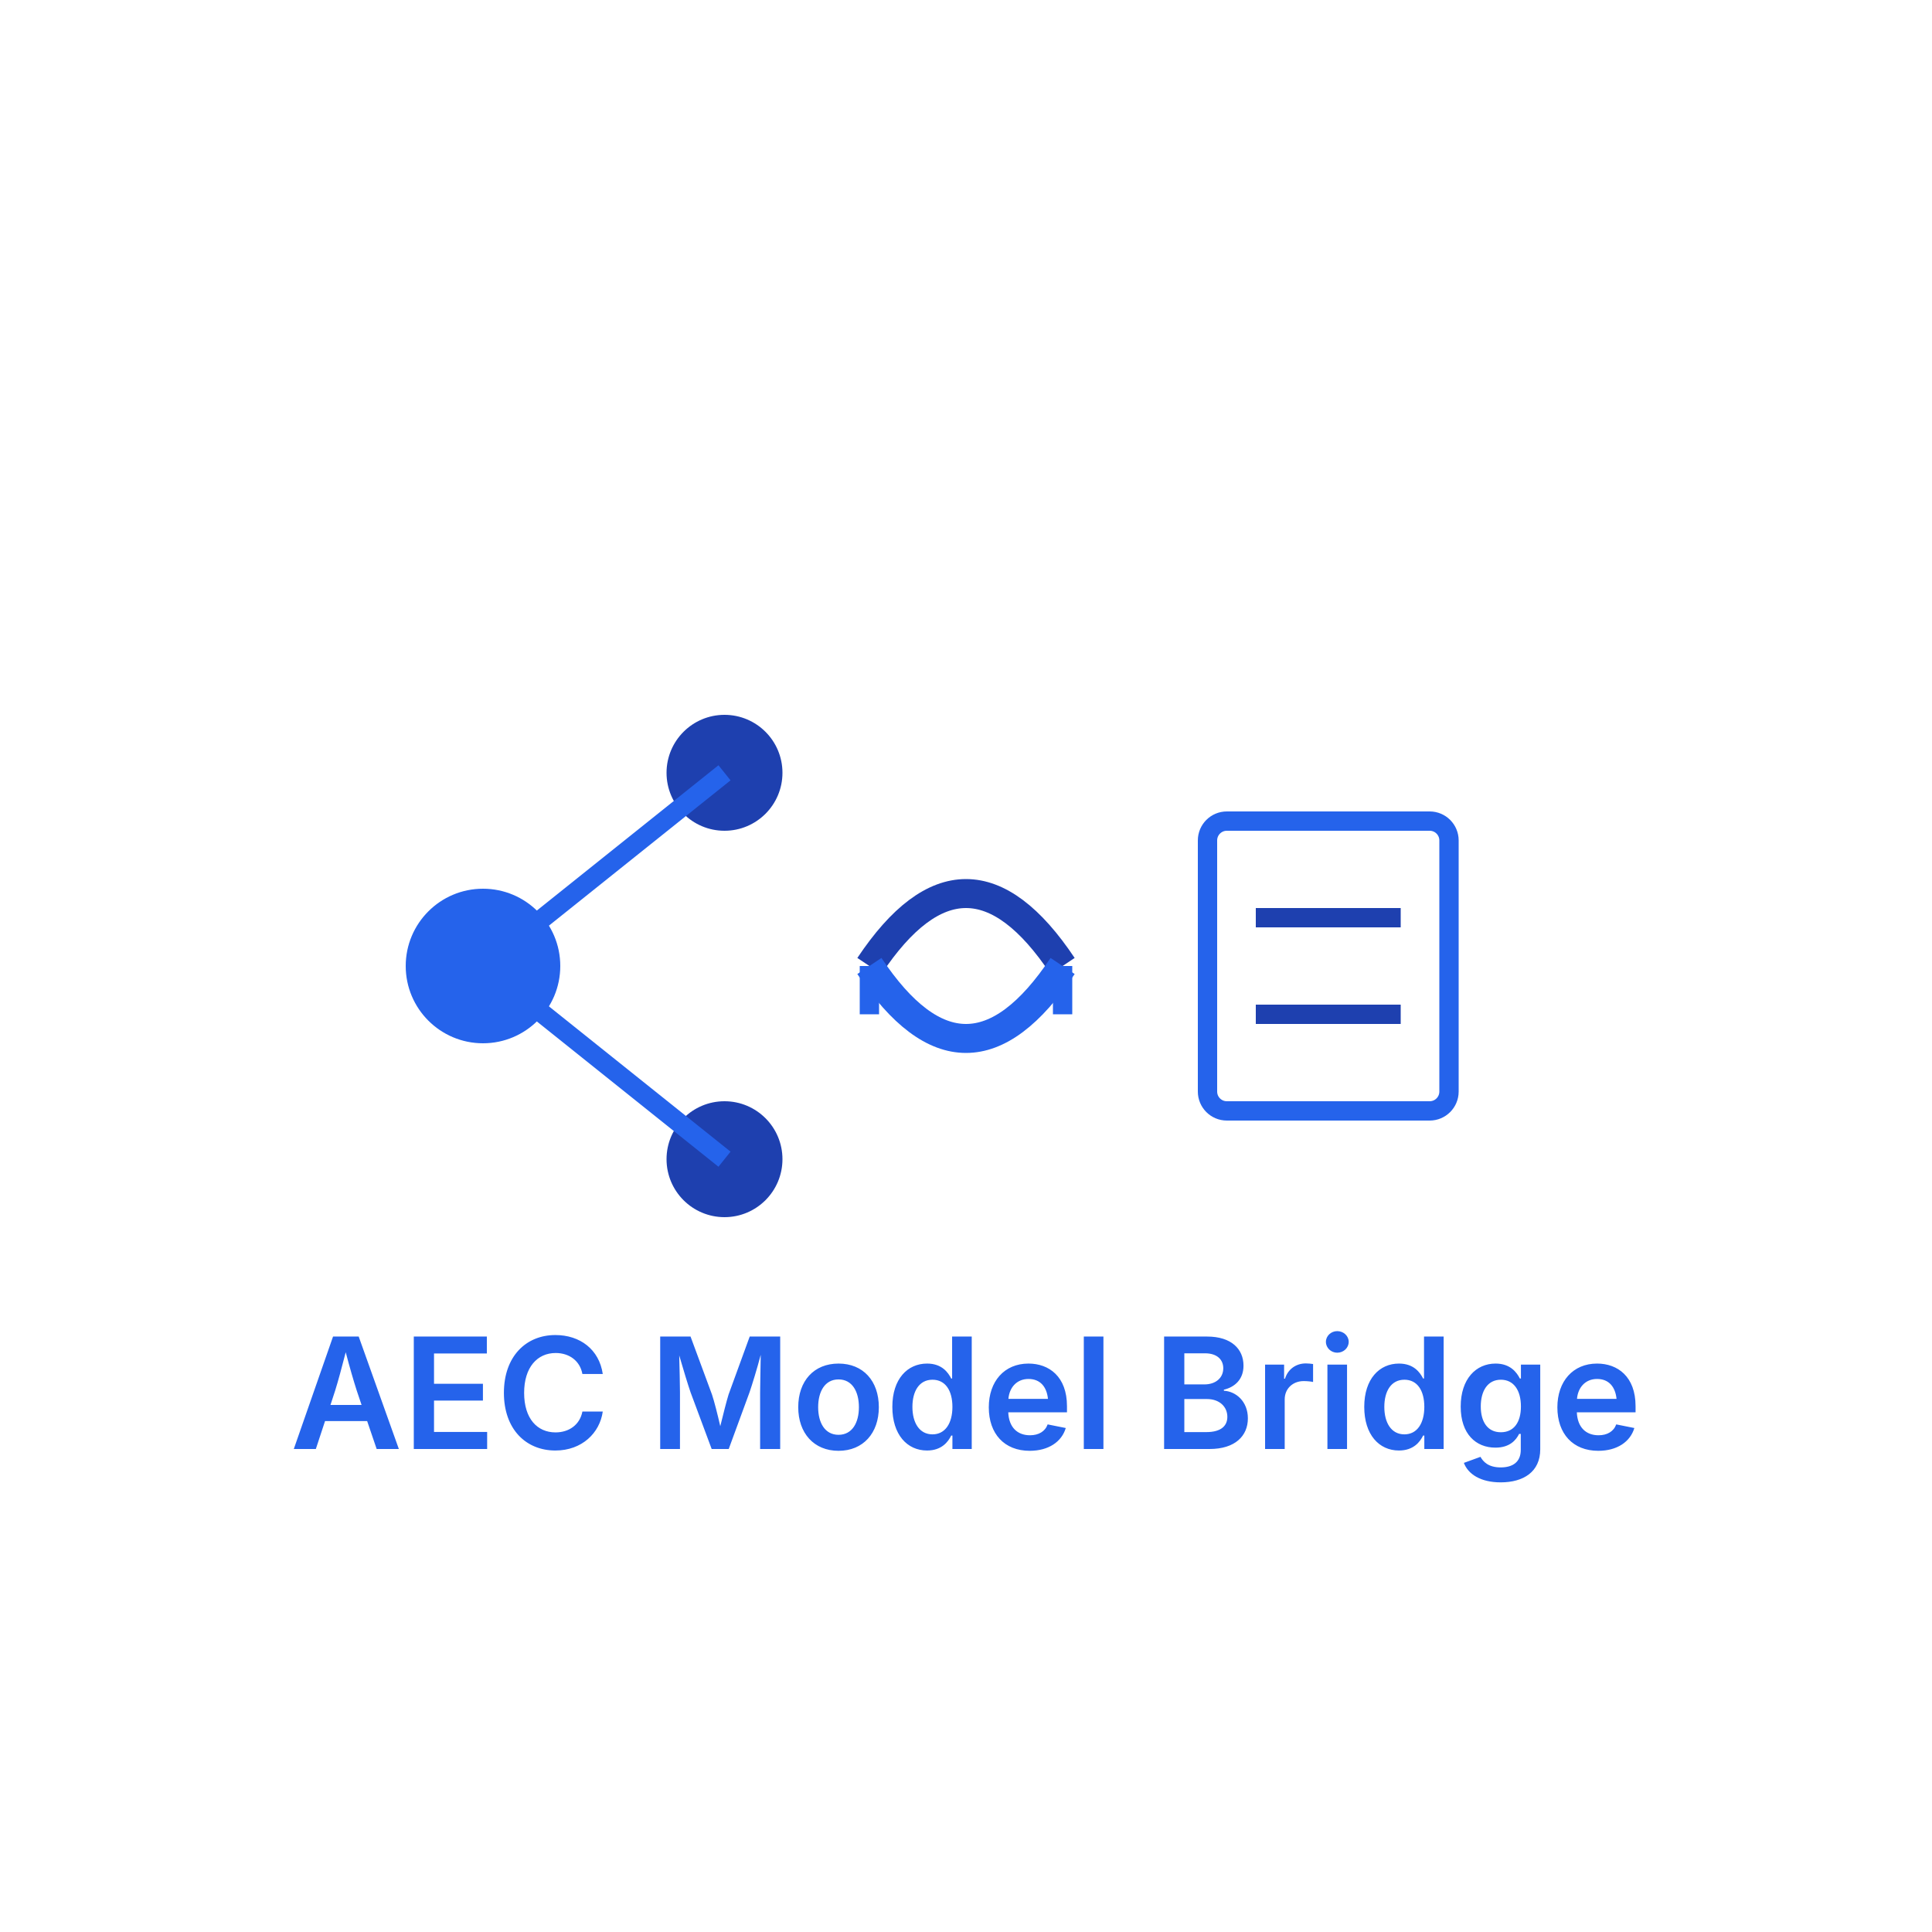
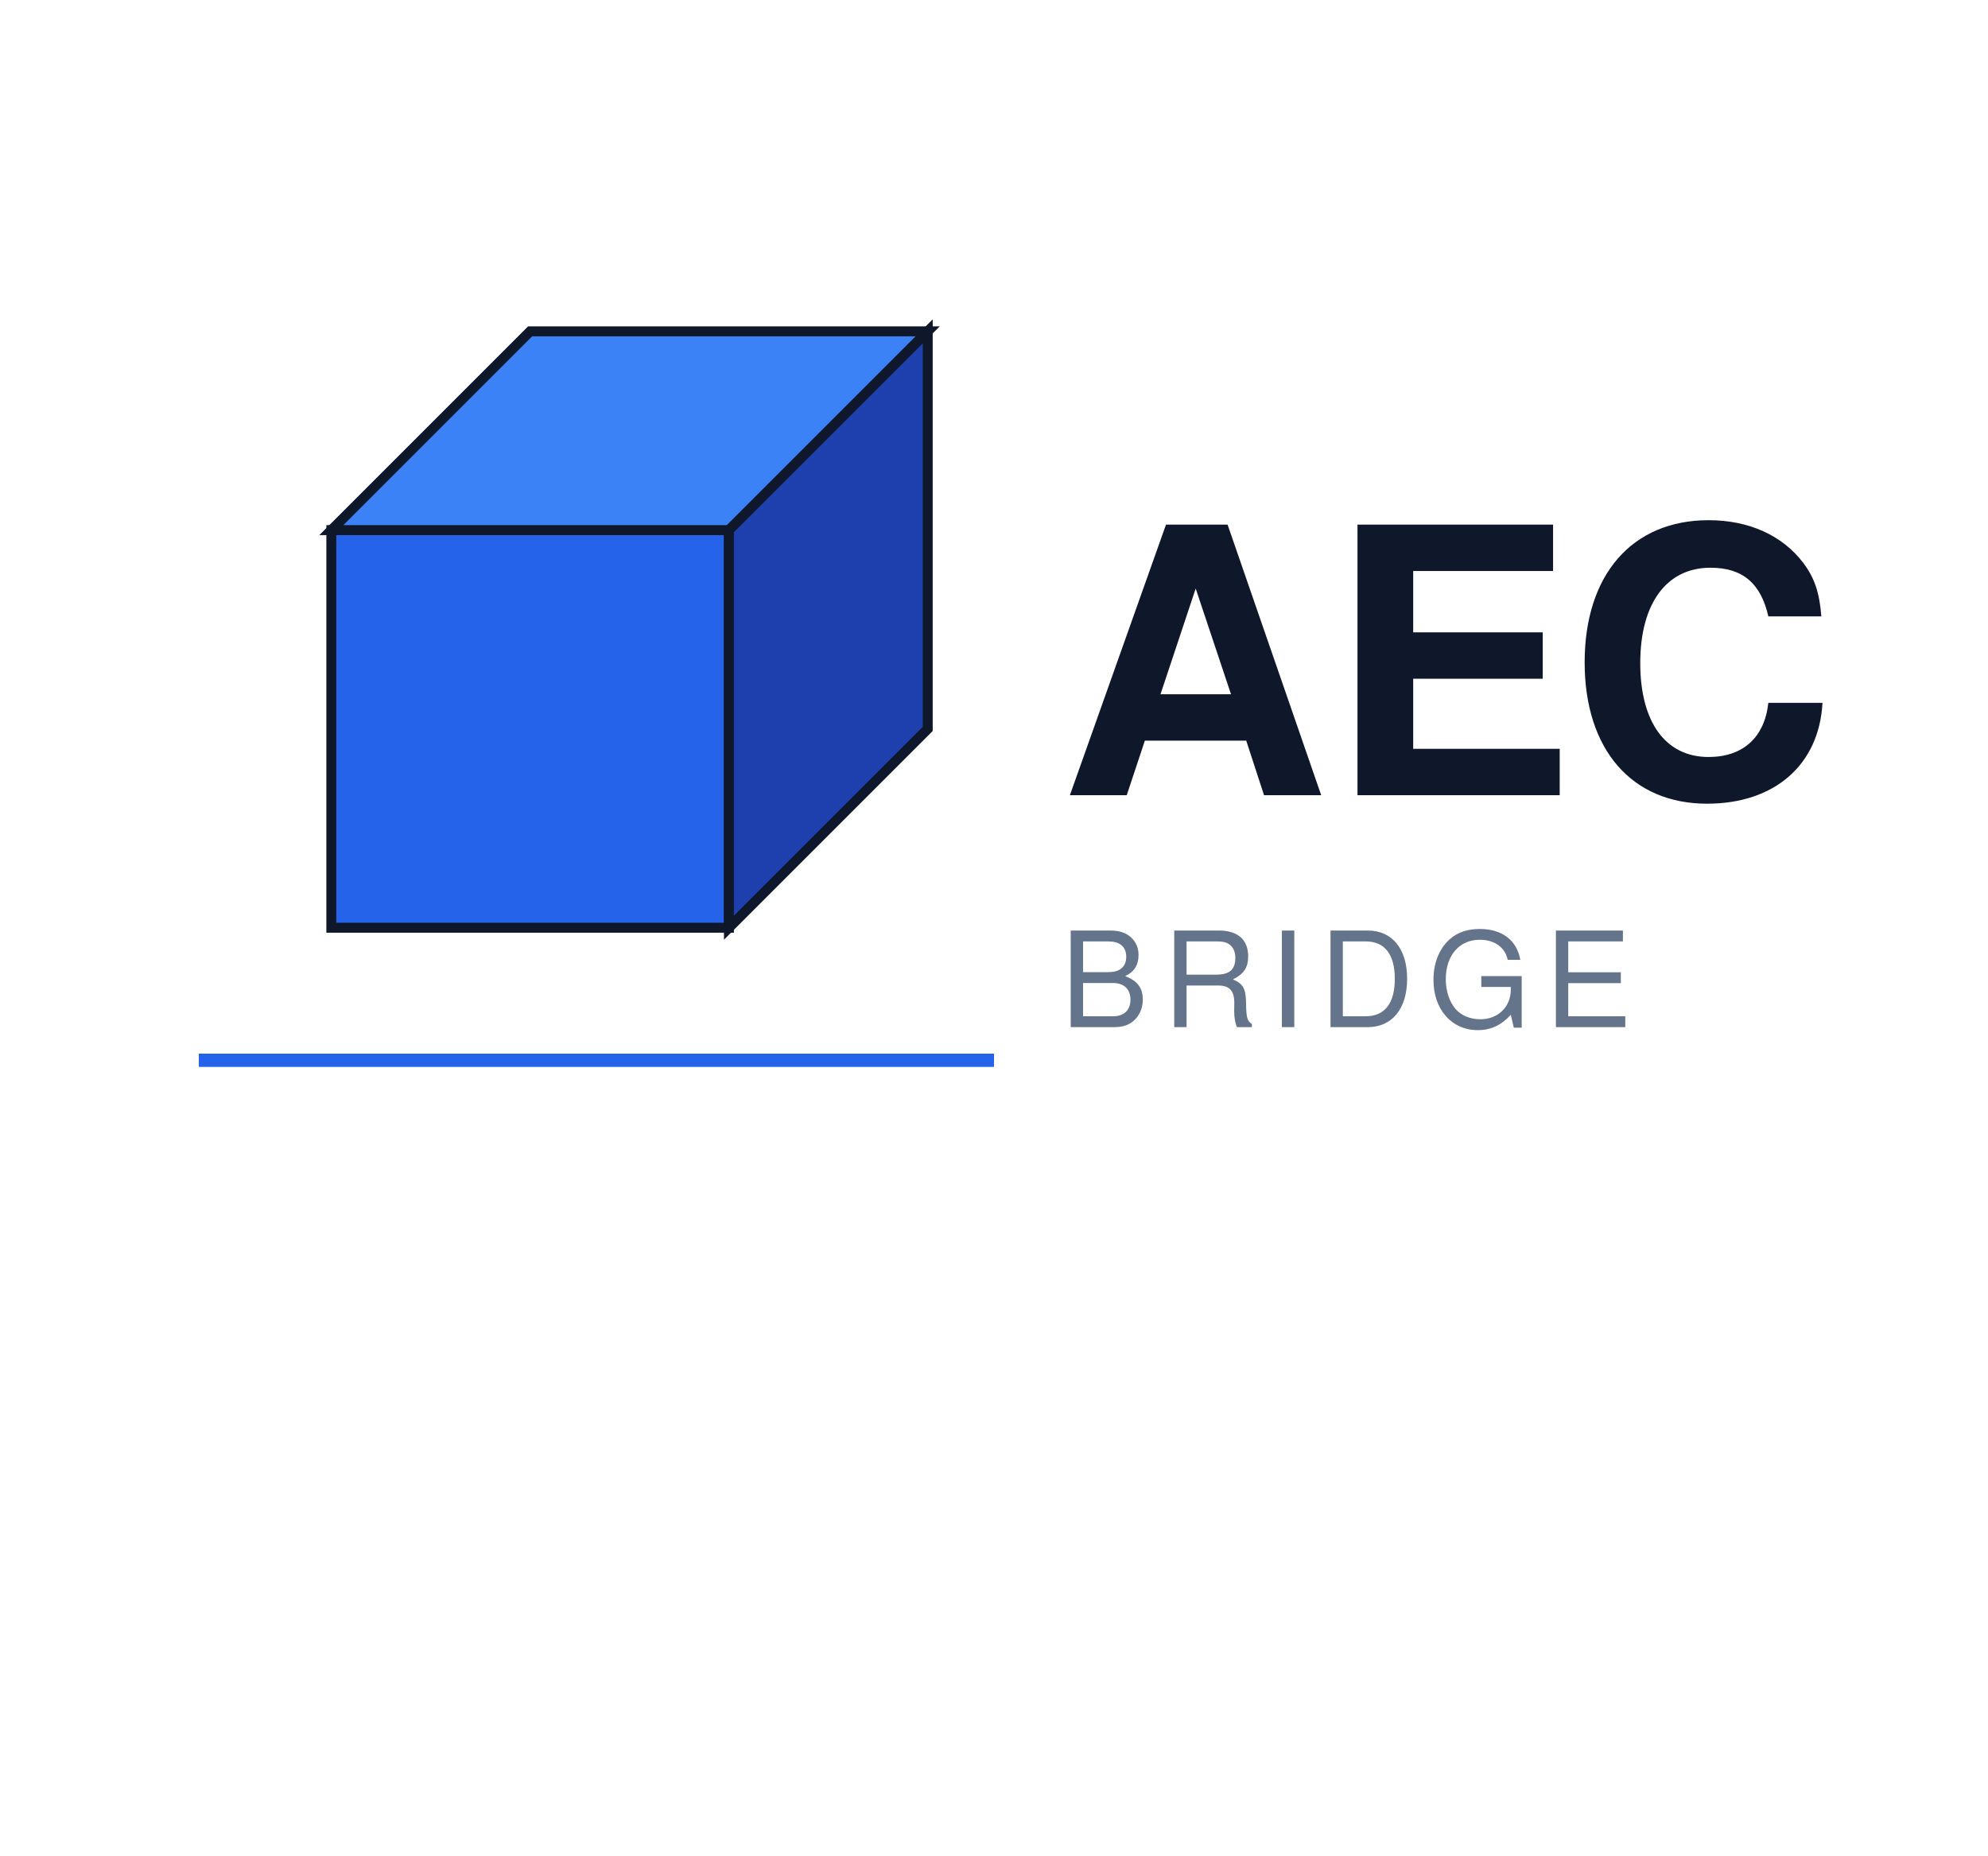
- <svg xmlns="http://www.w3.org/2000/svg" viewBox="0 0 200 200" width="200" height="200">
+ <svg xmlns="http://www.w3.org/2000/svg" viewBox="0 0 300 280" width="300" height="280">
  <defs>
    <style>
-       .logo-text { font-family: -apple-system, BlinkMacSystemFont, "Segoe UI", sans-serif; font-weight: 600; }
-       .logo-primary { fill: #2563eb; }
-       .logo-secondary { fill: #1e40af; }
+       .cube-front { fill: #2563eb; }
+       .cube-top { fill: #3b82f6; }
+       .cube-side { fill: #1e40af; }
+       .cube-edge { stroke: #0f172a; stroke-width: 1.5; }
+       .text-aec { font-family: -apple-system, BlinkMacSystemFont, "Segoe UI", Helvetica, sans-serif; font-weight: 700; font-size: 56px; fill: #0f172a; }
+       .text-bridge { font-family: -apple-system, BlinkMacSystemFont, "Segoe UI", Helvetica, sans-serif; font-weight: 500; font-size: 20px; fill: #64748b; letter-spacing: 2px; }
+       .accent-line { stroke: #2563eb; stroke-width: 2; }
    </style>
  </defs>
-   <circle cx="50" cy="100" r="8" class="logo-primary" />
-   <circle cx="75" cy="80" r="6" class="logo-secondary" />
-   <circle cx="75" cy="120" r="6" class="logo-secondary" />
-   <line x1="50" y1="100" x2="75" y2="80" stroke="#2563eb" stroke-width="2" />
-   <line x1="50" y1="100" x2="75" y2="120" stroke="#2563eb" stroke-width="2" />
-   <path d="M 90 100 Q 100 85, 110 100" stroke="#1e40af" stroke-width="3" fill="none" />
-   <path d="M 90 100 Q 100 115, 110 100" stroke="#2563eb" stroke-width="3" fill="none" />
-   <line x1="90" y1="100" x2="90" y2="105" stroke="#2563eb" stroke-width="2" />
-   <line x1="110" y1="100" x2="110" y2="105" stroke="#2563eb" stroke-width="2" />
-   <rect x="125" y="85" width="25" height="30" rx="2" stroke="#2563eb" stroke-width="2" fill="none" />
-   <line x1="130" y1="95" x2="145" y2="95" stroke="#1e40af" stroke-width="2" />
-   <line x1="130" y1="105" x2="145" y2="105" stroke="#1e40af" stroke-width="2" />
-   <text x="100" y="150" text-anchor="middle" class="logo-text logo-primary" font-size="16">AEC Model Bridge</text>
+   <polygon points="50,80 110,80 110,140 50,140" class="cube-front cube-edge" />
+   <polygon points="50,80 80,50 140,50 110,80" class="cube-top cube-edge" />
+   <polygon points="110,80 140,50 140,110 110,140" class="cube-side cube-edge" />
+   <line x1="30" y1="160" x2="150" y2="160" class="accent-line" />
+   <text x="160" y="120" class="text-aec">AEC</text>
+   <text x="160" y="155" class="text-bridge">BRIDGE</text>
</svg>
